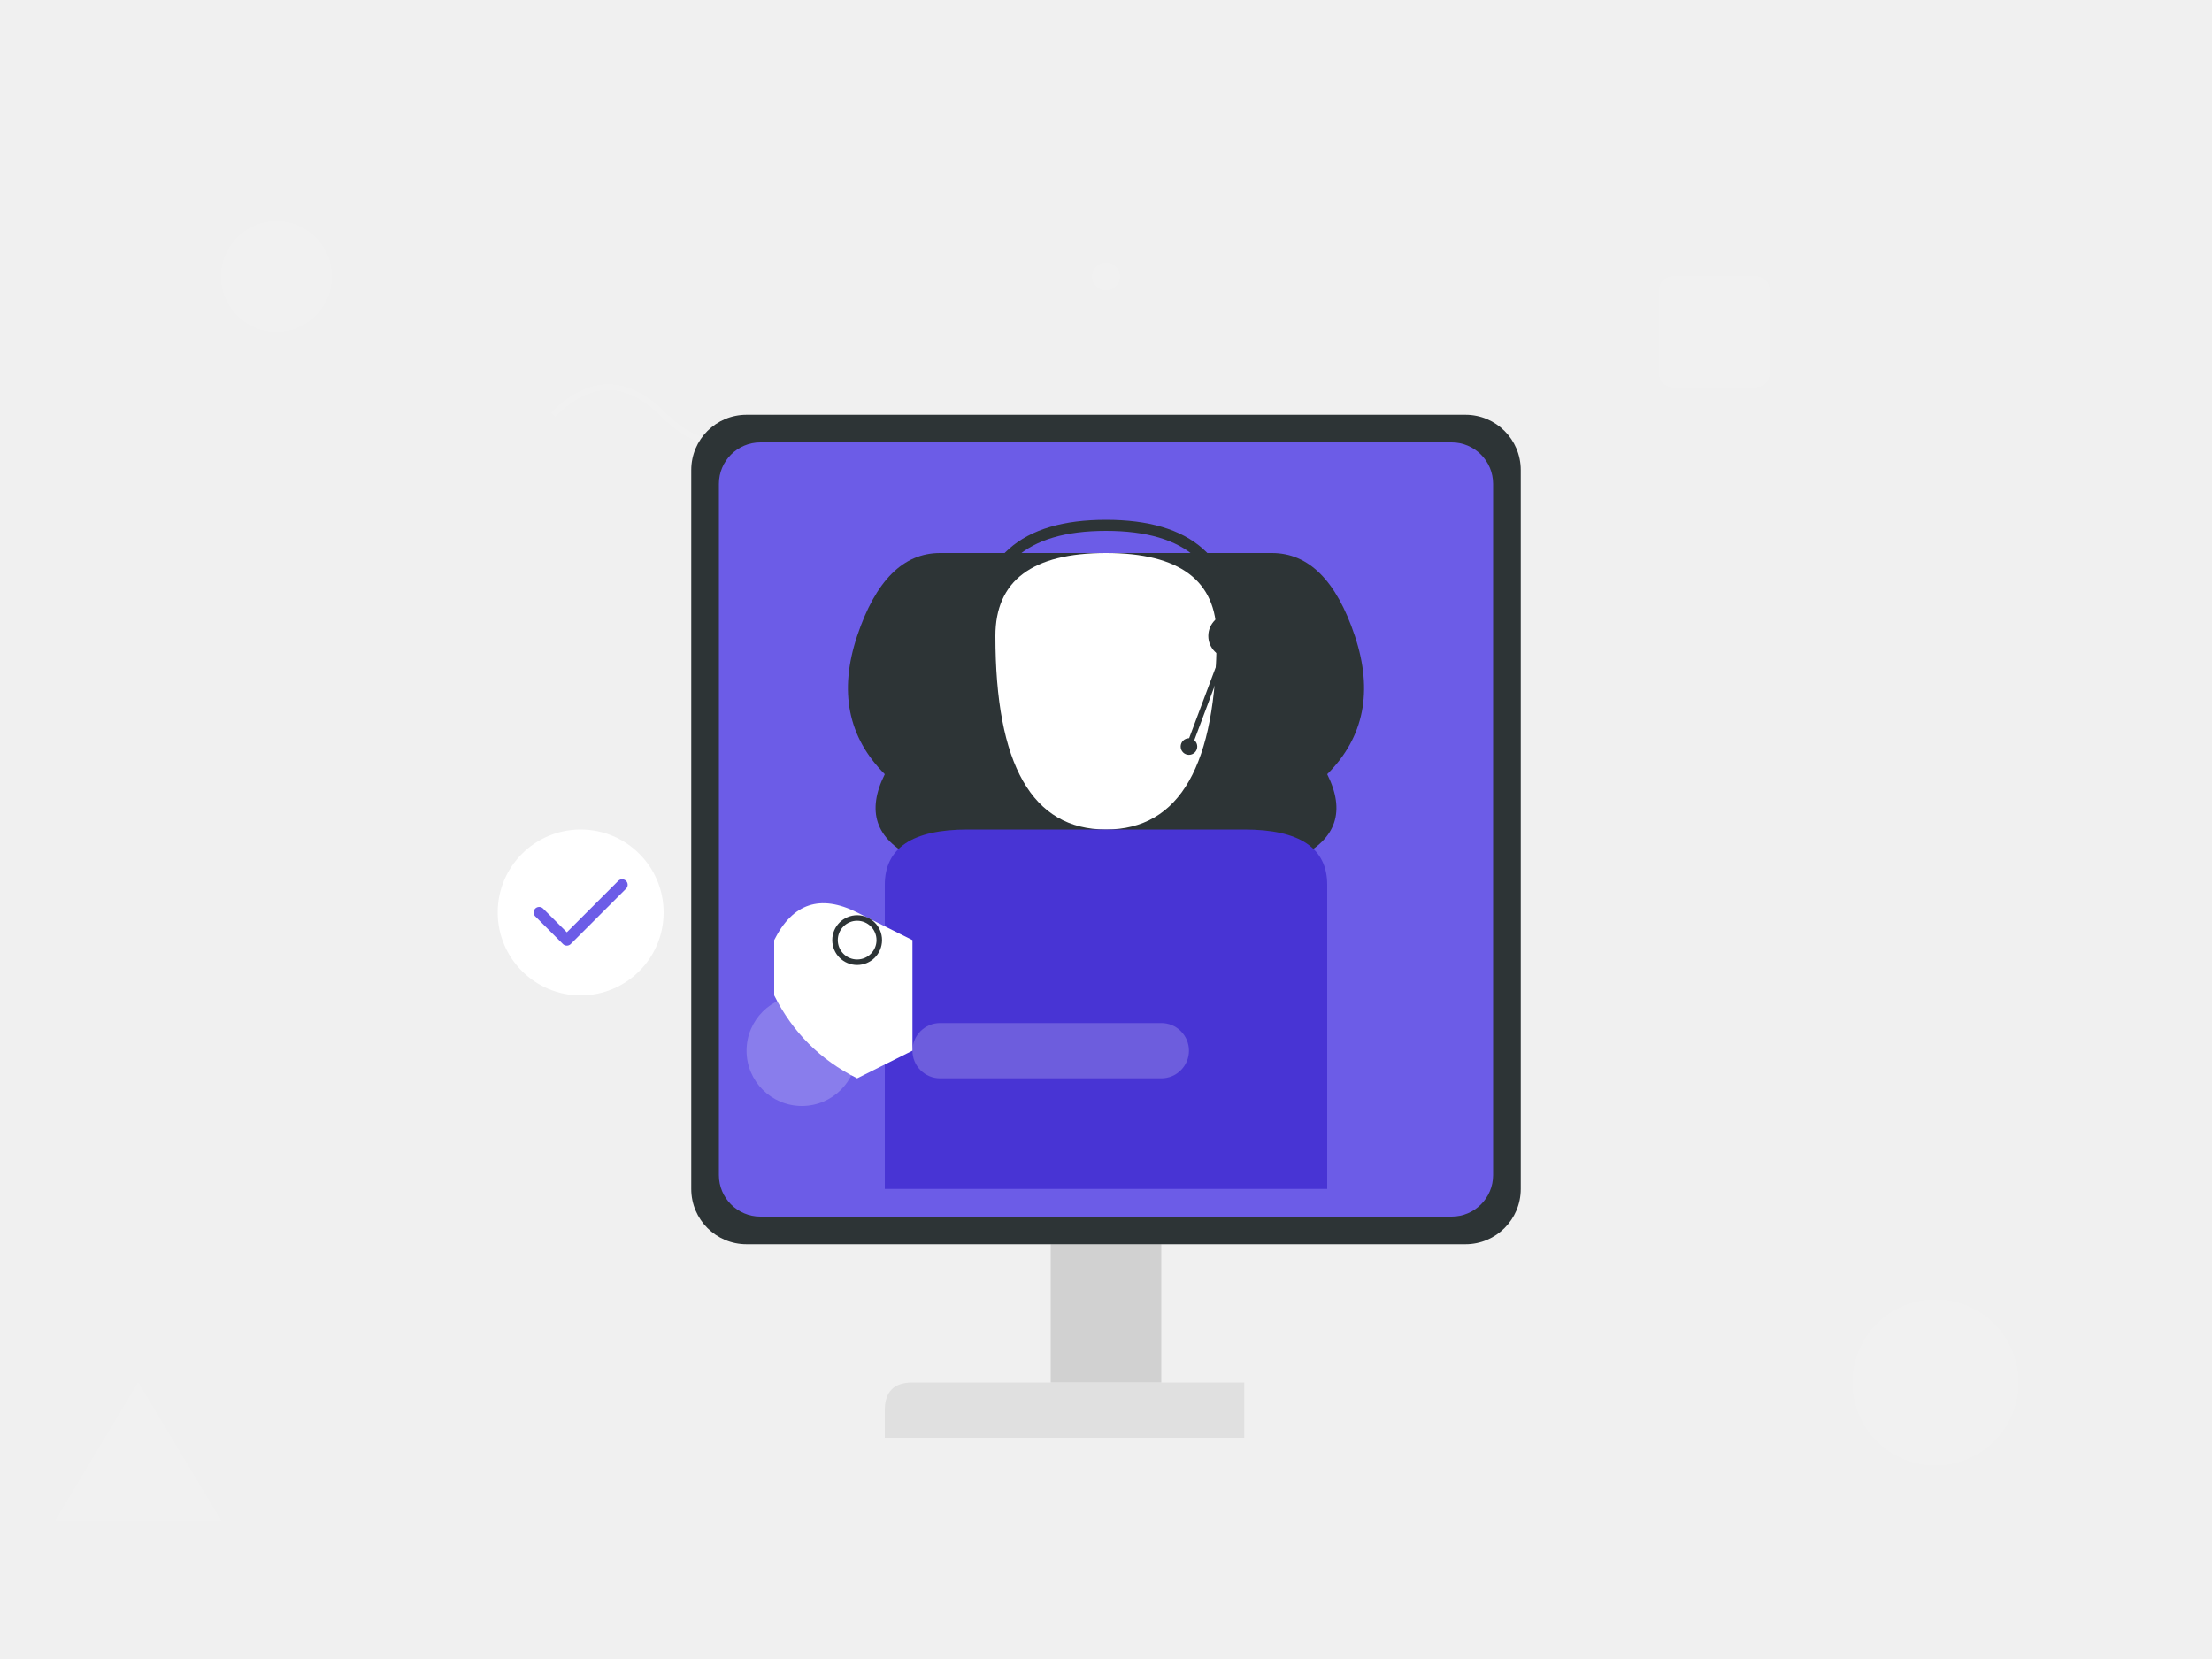
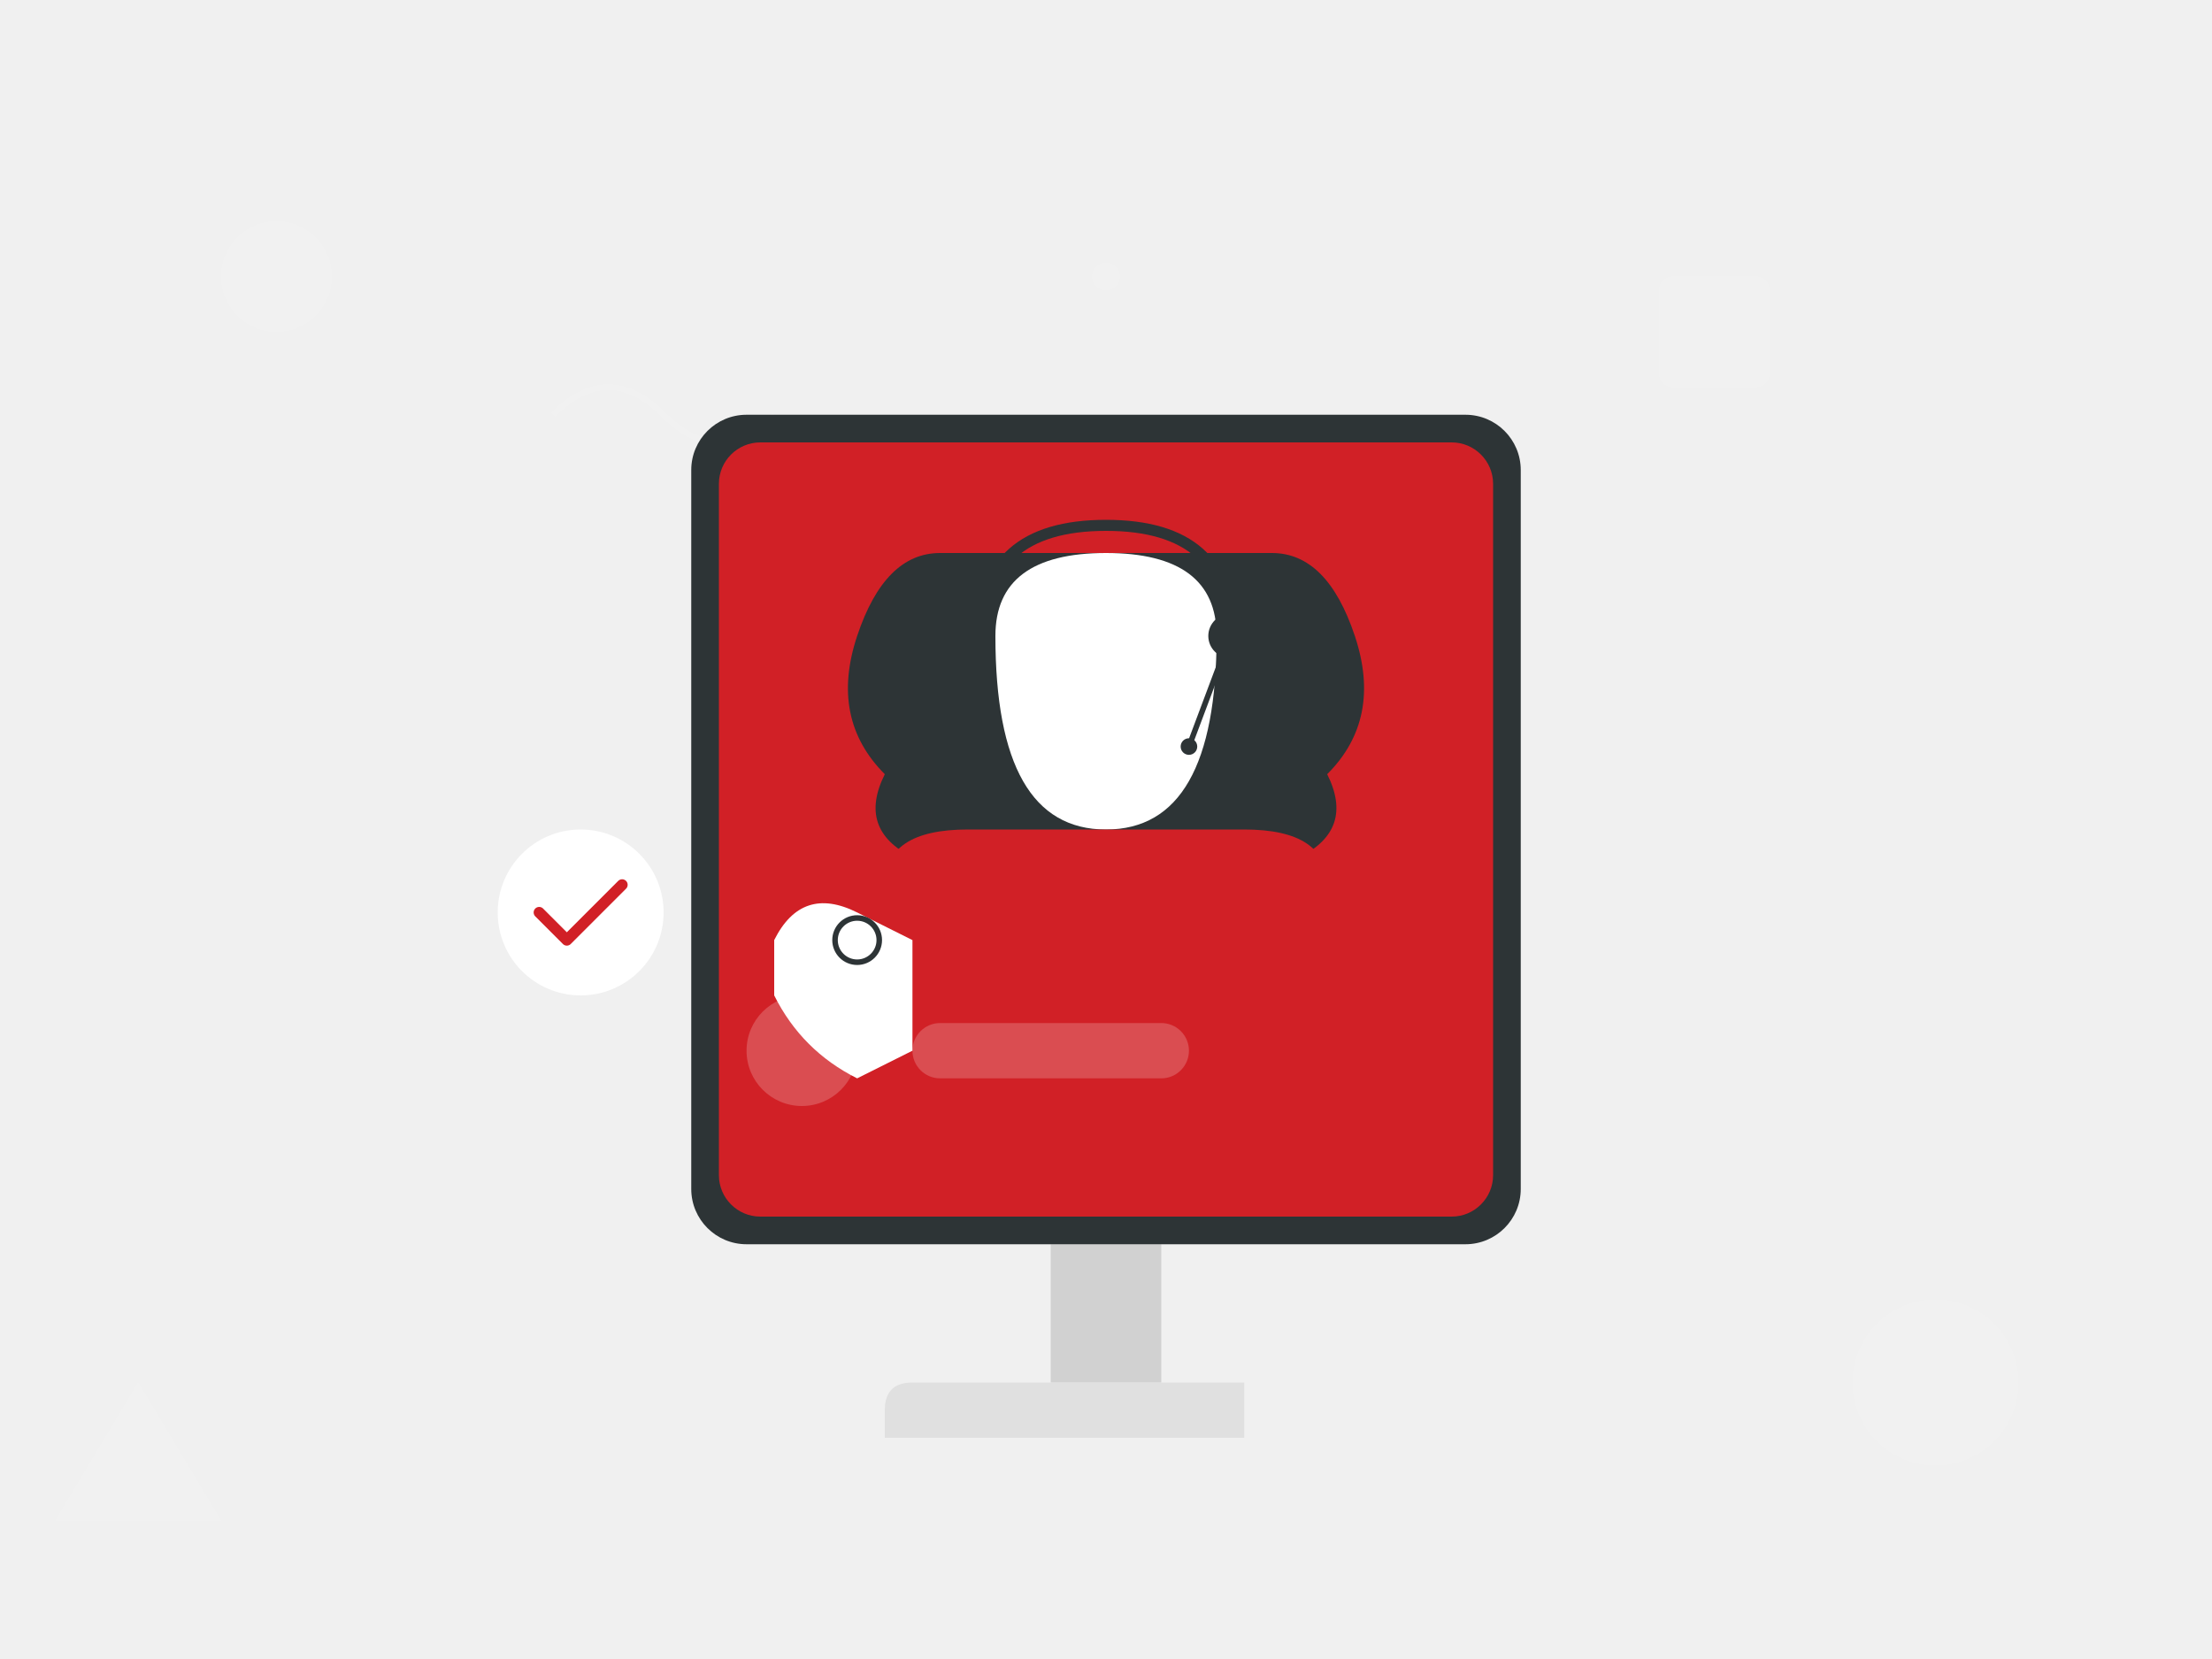
<svg xmlns="http://www.w3.org/2000/svg" viewBox="0 0 800 600">
  <g opacity="0.1">
    <circle cx="100" cy="100" r="20" fill="#fff" />
    <circle cx="700" cy="500" r="30" fill="#fff" />
    <rect x="600" y="100" width="40" height="40" rx="5" fill="#fff" />
    <path d="M50,500 L80,550 L20,550 Z" fill="#fff" />
    <path d="M200,150 Q220,130 240,150 T280,150" stroke="#fff" stroke-width="2" fill="none" />
    <circle cx="400" cy="100" r="5" fill="#fff" />
    <rect x="500" y="200" width="10" height="10" fill="#fff" />
  </g>
  <g transform="translate(200, 100)">
    <path d="M150,400 L250,400 L250,420 L120,420 L120,410 Q120,400 130,400 Z" fill="#e0e0e0" />
    <rect x="180" y="350" width="40" height="50" fill="#d1d1d1" />
    <rect x="50" y="50" width="300" height="300" rx="20" fill="#2d3436" />
-     <rect x="60" y="60" width="280" height="280" rx="15" fill="#6c5ce7" />
+     <rect x="60" y="60" width="280" height="280" rx="15" fill="#d12026" />
    <g transform="translate(100, 80)">
      <path d="M40,20 Q20,20 10,50 Q0,80 20,100 Q10,120 30,130 L40,140 L160,140 L170,130 Q190,120 180,100 Q200,80 190,50 Q180,20 160,20 Z" fill="#2d3436" />
      <path d="M60,50 Q60,120 100,120 Q140,120 140,50 Q140,20 100,20 Q60,20 60,50 Z" fill="#fff" />
      <path d="M55,50 Q55,10 100,10 Q145,10 145,50" stroke="#2d3436" stroke-width="4" fill="none" />
      <circle cx="145" cy="50" r="8" fill="#2d3436" />
      <path d="M145,50 L130,90" stroke="#2d3436" stroke-width="2" />
      <circle cx="130" cy="90" r="3" fill="#2d3436" />
-       <path d="M20,140 Q20,120 50,120 L150,120 Q180,120 180,140 L180,250 L20,250 Z" fill="#4834d4" />
+       <path d="M20,140 Q20,120 50,120 L150,120 Q180,120 180,140 L180,250 L20,250 Z" fill="#d12026" />
      <path d="M-20,160 Q-10,140 10,150 L30,160 L30,200 L10,210 Q-10,200 -20,180 Z" fill="#fff" />
      <circle cx="10" cy="160" r="8" stroke="#2d3436" stroke-width="2" fill="none" />
    </g>
    <circle cx="90" cy="280" r="20" fill="#fff" opacity="0.2" />
    <rect x="130" y="270" width="100" height="20" rx="10" fill="#fff" opacity="0.2" />
    <g transform="translate(-20, 200)">
      <circle cx="30" cy="30" r="30" fill="#fff" />
-       <path d="M15,30 L25,40 L45,20" stroke="#6c5ce7" stroke-width="4" fill="none" stroke-linecap="round" stroke-linejoin="round" />
+       <path d="M15,30 L25,40 L45,20" stroke="#d12026" stroke-width="4" fill="none" stroke-linecap="round" stroke-linejoin="round" />
    </g>
  </g>
</svg>
